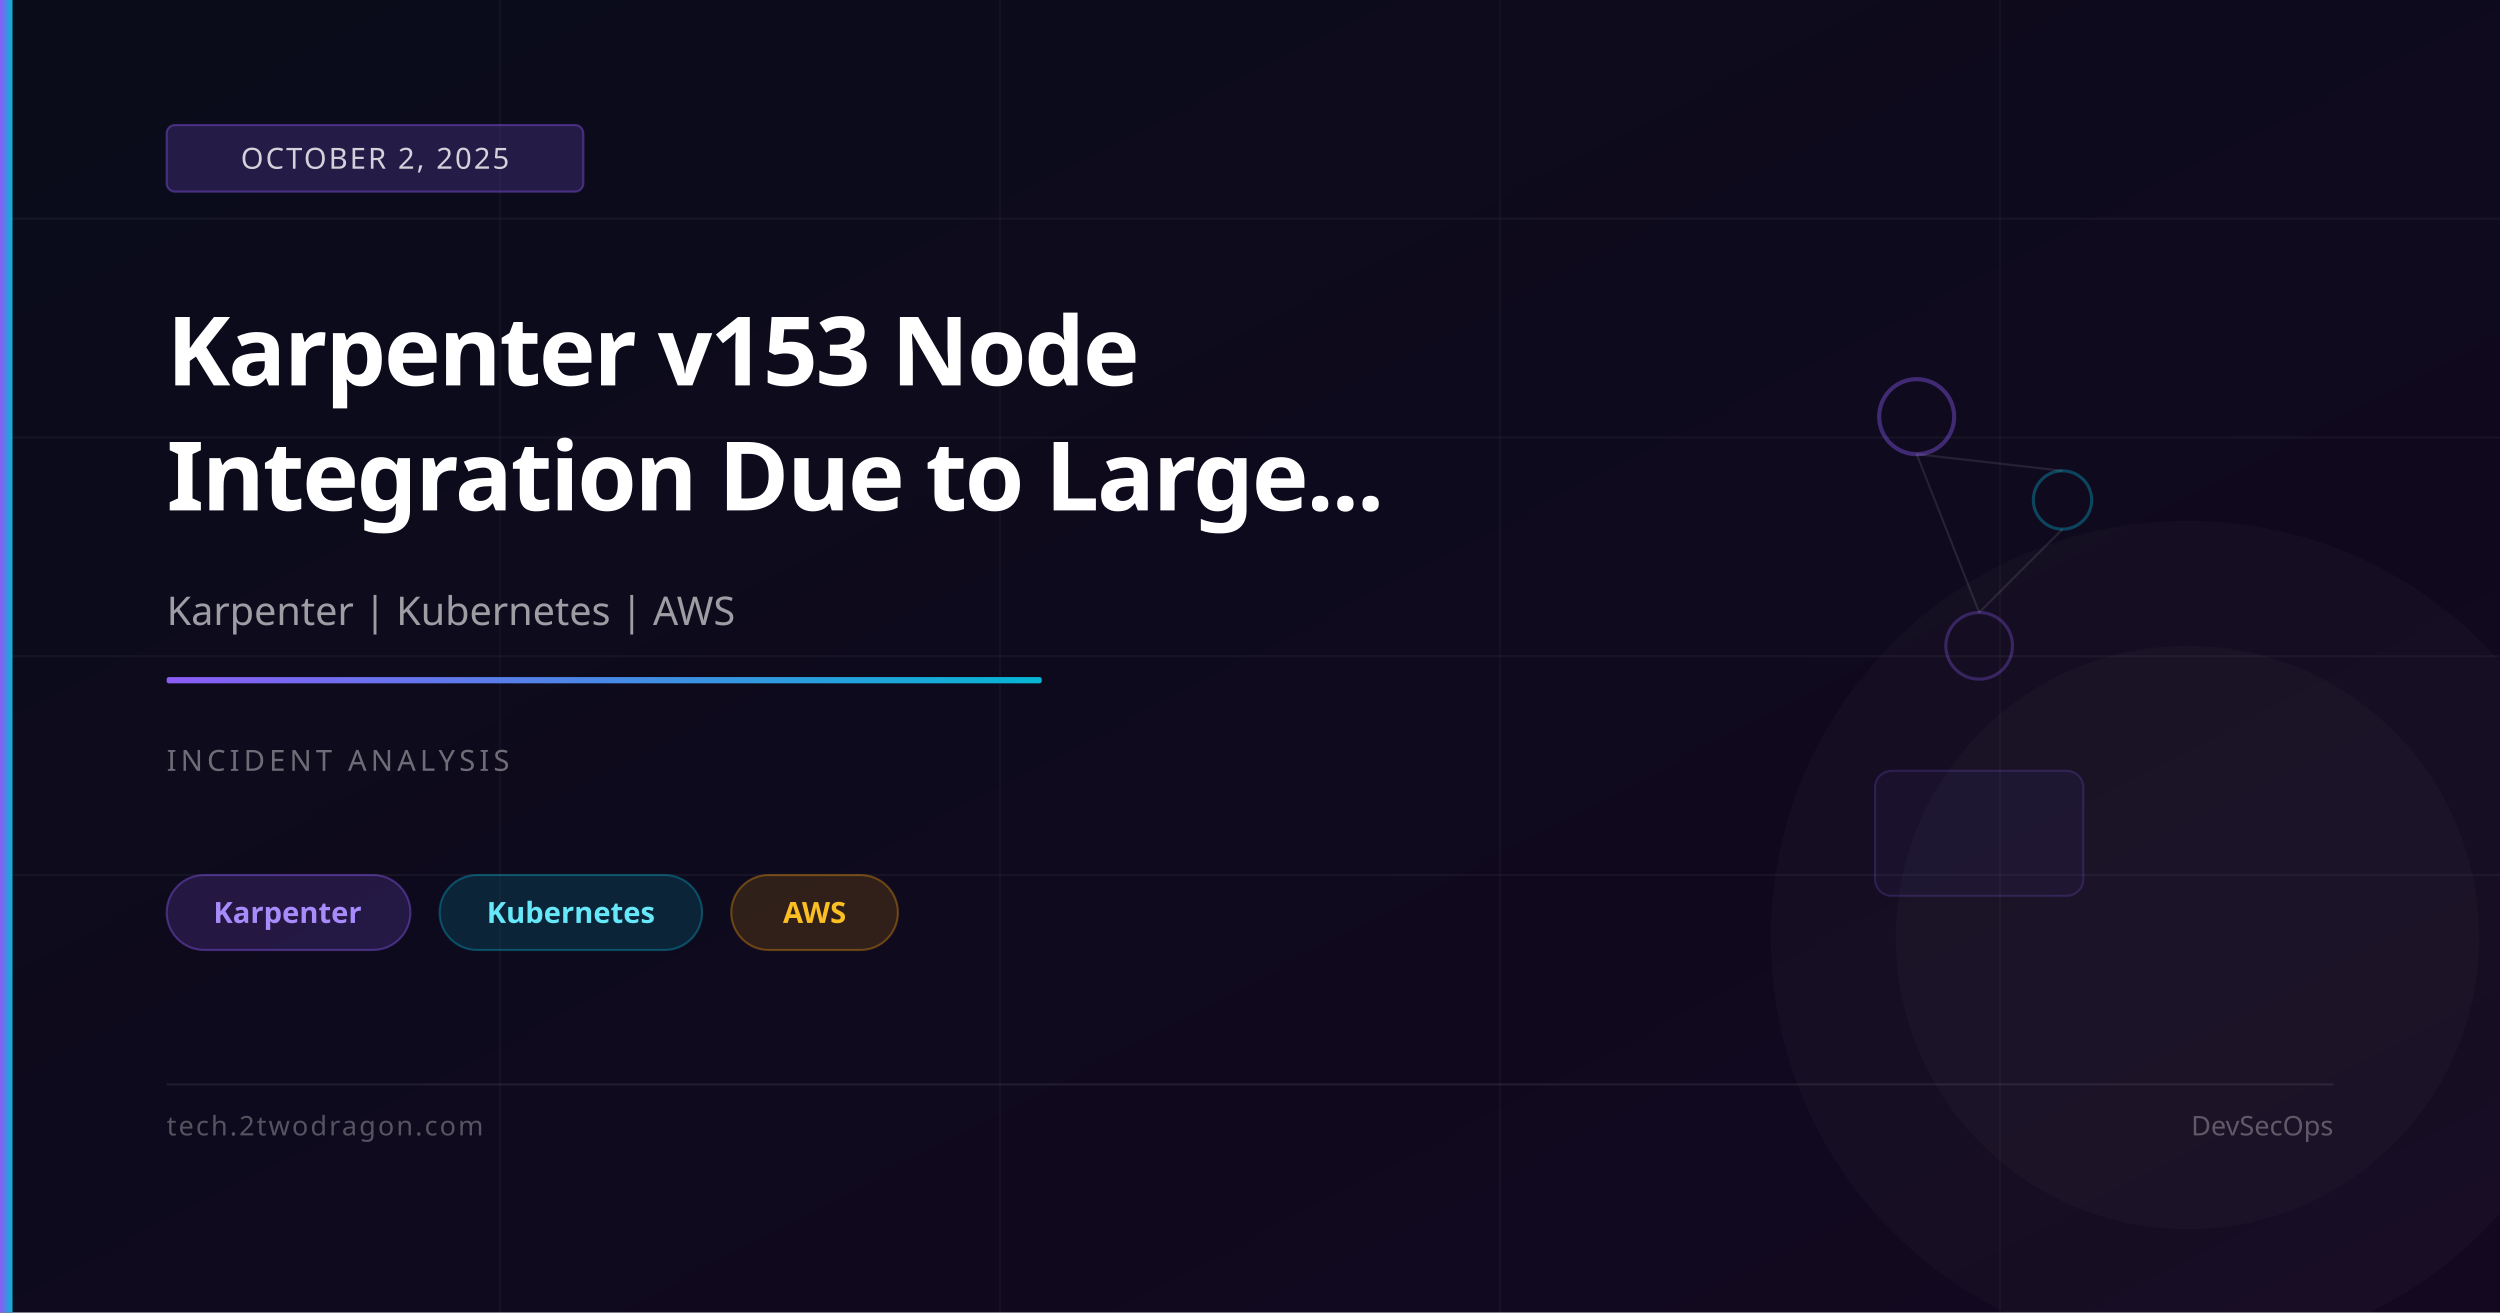
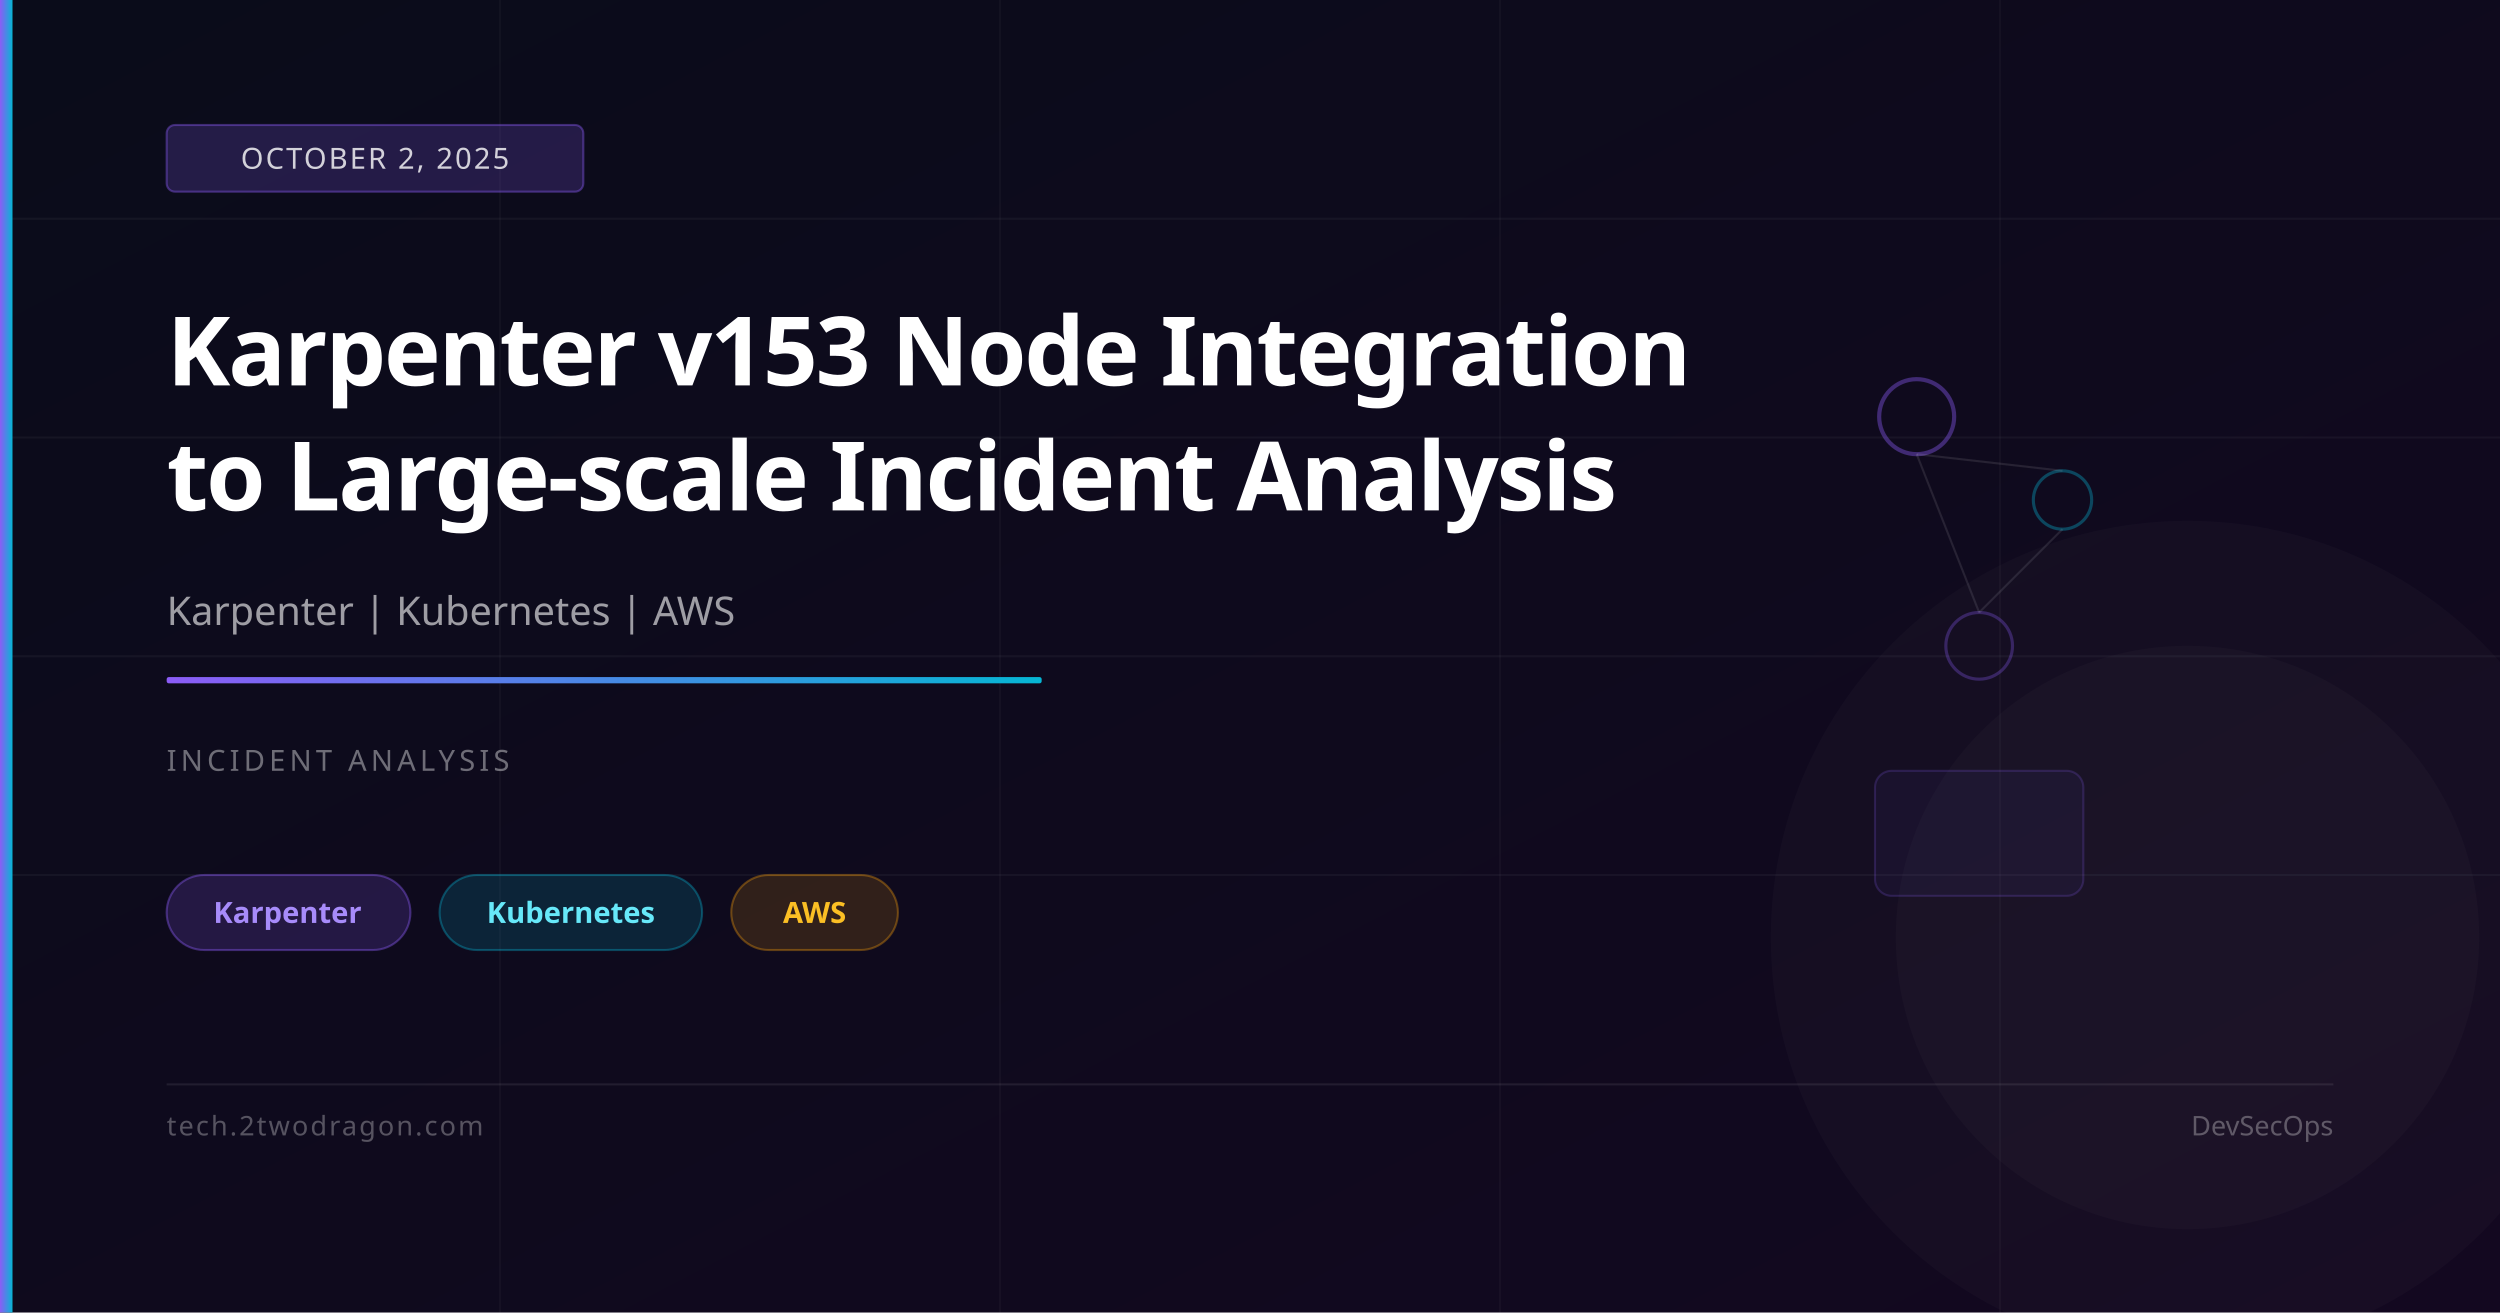
<svg xmlns="http://www.w3.org/2000/svg" viewBox="0 0 1200 630" width="1200" height="630">
  <defs>
    <linearGradient id="bg" x1="0%" y1="0%" x2="100%" y2="100%">
      <stop offset="0%" stop-color="#0a0c1a" />
      <stop offset="100%" stop-color="#130820" />
    </linearGradient>
    <linearGradient id="accent" x1="0%" y1="0%" x2="100%" y2="0%">
      <stop offset="0%" stop-color="#8b5cf6" />
      <stop offset="100%" stop-color="#06b6d4" />
    </linearGradient>
  </defs>
  <rect width="1200" height="630" fill="url(#bg)" />
  <line x1="0" y1="105" x2="1200" y2="105" stroke="rgba(255,255,255,0.04)" stroke-width="1" />
  <line x1="0" y1="210" x2="1200" y2="210" stroke="rgba(255,255,255,0.04)" stroke-width="1" />
  <line x1="0" y1="315" x2="1200" y2="315" stroke="rgba(255,255,255,0.04)" stroke-width="1" />
  <line x1="0" y1="420" x2="1200" y2="420" stroke="rgba(255,255,255,0.04)" stroke-width="1" />
  <line x1="240" y1="0" x2="240" y2="630" stroke="rgba(255,255,255,0.03)" stroke-width="1" />
  <line x1="480" y1="0" x2="480" y2="630" stroke="rgba(255,255,255,0.03)" stroke-width="1" />
  <line x1="720" y1="0" x2="720" y2="630" stroke="rgba(255,255,255,0.03)" stroke-width="1" />
  <line x1="960" y1="0" x2="960" y2="630" stroke="rgba(255,255,255,0.03)" stroke-width="1" />
  <circle cx="920" cy="200" r="18" fill="none" stroke="rgba(139,92,246,0.4)" stroke-width="2" />
  <circle cx="990" cy="240" r="14" fill="none" stroke="rgba(6,182,212,0.35)" stroke-width="1.5" />
  <circle cx="950" cy="310" r="16" fill="none" stroke="rgba(139,92,246,0.3)" stroke-width="1.5" />
  <line x1="920" y1="218" x2="990" y2="226" stroke="rgba(255,255,255,0.1)" stroke-width="1" />
  <line x1="990" y1="254" x2="950" y2="294" stroke="rgba(255,255,255,0.1)" stroke-width="1" />
  <line x1="950" y1="294" x2="920" y2="218" stroke="rgba(255,255,255,0.1)" stroke-width="1" />
  <rect x="900" y="370" width="100" height="60" rx="8" fill="rgba(139,92,246,0.05)" stroke="rgba(139,92,246,0.2)" stroke-width="1" />
  <circle cx="1050" cy="450" r="200" fill="rgba(255,255,255,0.02)" />
  <circle cx="1050" cy="450" r="140" fill="rgba(255,255,255,0.02)" />
  <rect x="0" y="0" width="6" height="630" fill="url(#accent)" />
  <rect x="80" y="60" width="200" height="32" rx="4" fill="rgba(139,92,246,0.2)" stroke="rgba(139,92,246,0.4)" stroke-width="1" />
  <text x="180" y="81" font-family="system-ui,sans-serif" font-size="14" fill="rgba(255,255,255,0.8)" text-anchor="middle" letter-spacing="1">OCTOBER 2, 2025</text>
-   <text x="80" y="185" font-family="system-ui,sans-serif" font-size="46" font-weight="700" fill="white" letter-spacing="-1">Karpenter v153 Node</text>
-   <text x="80" y="245" font-family="system-ui,sans-serif" font-size="46" font-weight="700" fill="white" letter-spacing="-1">Integration Due to Large...</text>
+   <text x="80" y="185" font-family="system-ui,sans-serif" font-size="46" font-weight="700" fill="white" letter-spacing="-1">Karpenter v153 Node Integration</text>
+   <text x="80" y="245" font-family="system-ui,sans-serif" font-size="46" font-weight="700" fill="white" letter-spacing="-1">to Large-scale Incident Analysis</text>
  <text x="80" y="300" font-family="system-ui,sans-serif" font-size="19" fill="rgba(255,255,255,0.6)">Karpenter | Kubernetes | AWS</text>
  <rect x="80" y="325" width="420" height="3" rx="1" fill="url(#accent)" />
  <text x="80" y="370" font-family="system-ui,sans-serif" font-size="14" fill="rgba(255,255,255,0.4)" letter-spacing="2">INCIDENT ANALYSIS</text>
  <rect x="80" y="420" width="117" height="36" rx="18" fill="rgba(139,92,246,0.18)" stroke="rgba(139,92,246,0.4)" stroke-width="1" />
  <text x="138" y="443" font-family="system-ui,sans-serif" font-size="14" fill="#a78bfa" text-anchor="middle" font-weight="600">Karpenter</text>
  <rect x="211" y="420" width="126" height="36" rx="18" fill="rgba(6,182,212,0.15)" stroke="rgba(6,182,212,0.35)" stroke-width="1" />
  <text x="274" y="443" font-family="system-ui,sans-serif" font-size="14" fill="#67e8f9" text-anchor="middle" font-weight="600">Kubernetes</text>
  <rect x="351" y="420" width="80" height="36" rx="18" fill="rgba(245,158,11,0.15)" stroke="rgba(245,158,11,0.35)" stroke-width="1" />
  <text x="391" y="443" font-family="system-ui,sans-serif" font-size="14" fill="#fbbf24" text-anchor="middle" font-weight="600">AWS</text>
  <rect x="80" y="520" width="1040" height="1" fill="rgba(255,255,255,0.08)" />
  <text x="80" y="545" font-family="system-ui,sans-serif" font-size="13" fill="rgba(255,255,255,0.3)" letter-spacing="1">tech.2twodragon.com</text>
  <text x="1120" y="545" font-family="system-ui,sans-serif" font-size="13" fill="rgba(255,255,255,0.3)" text-anchor="end">DevSecOps</text>
</svg>
